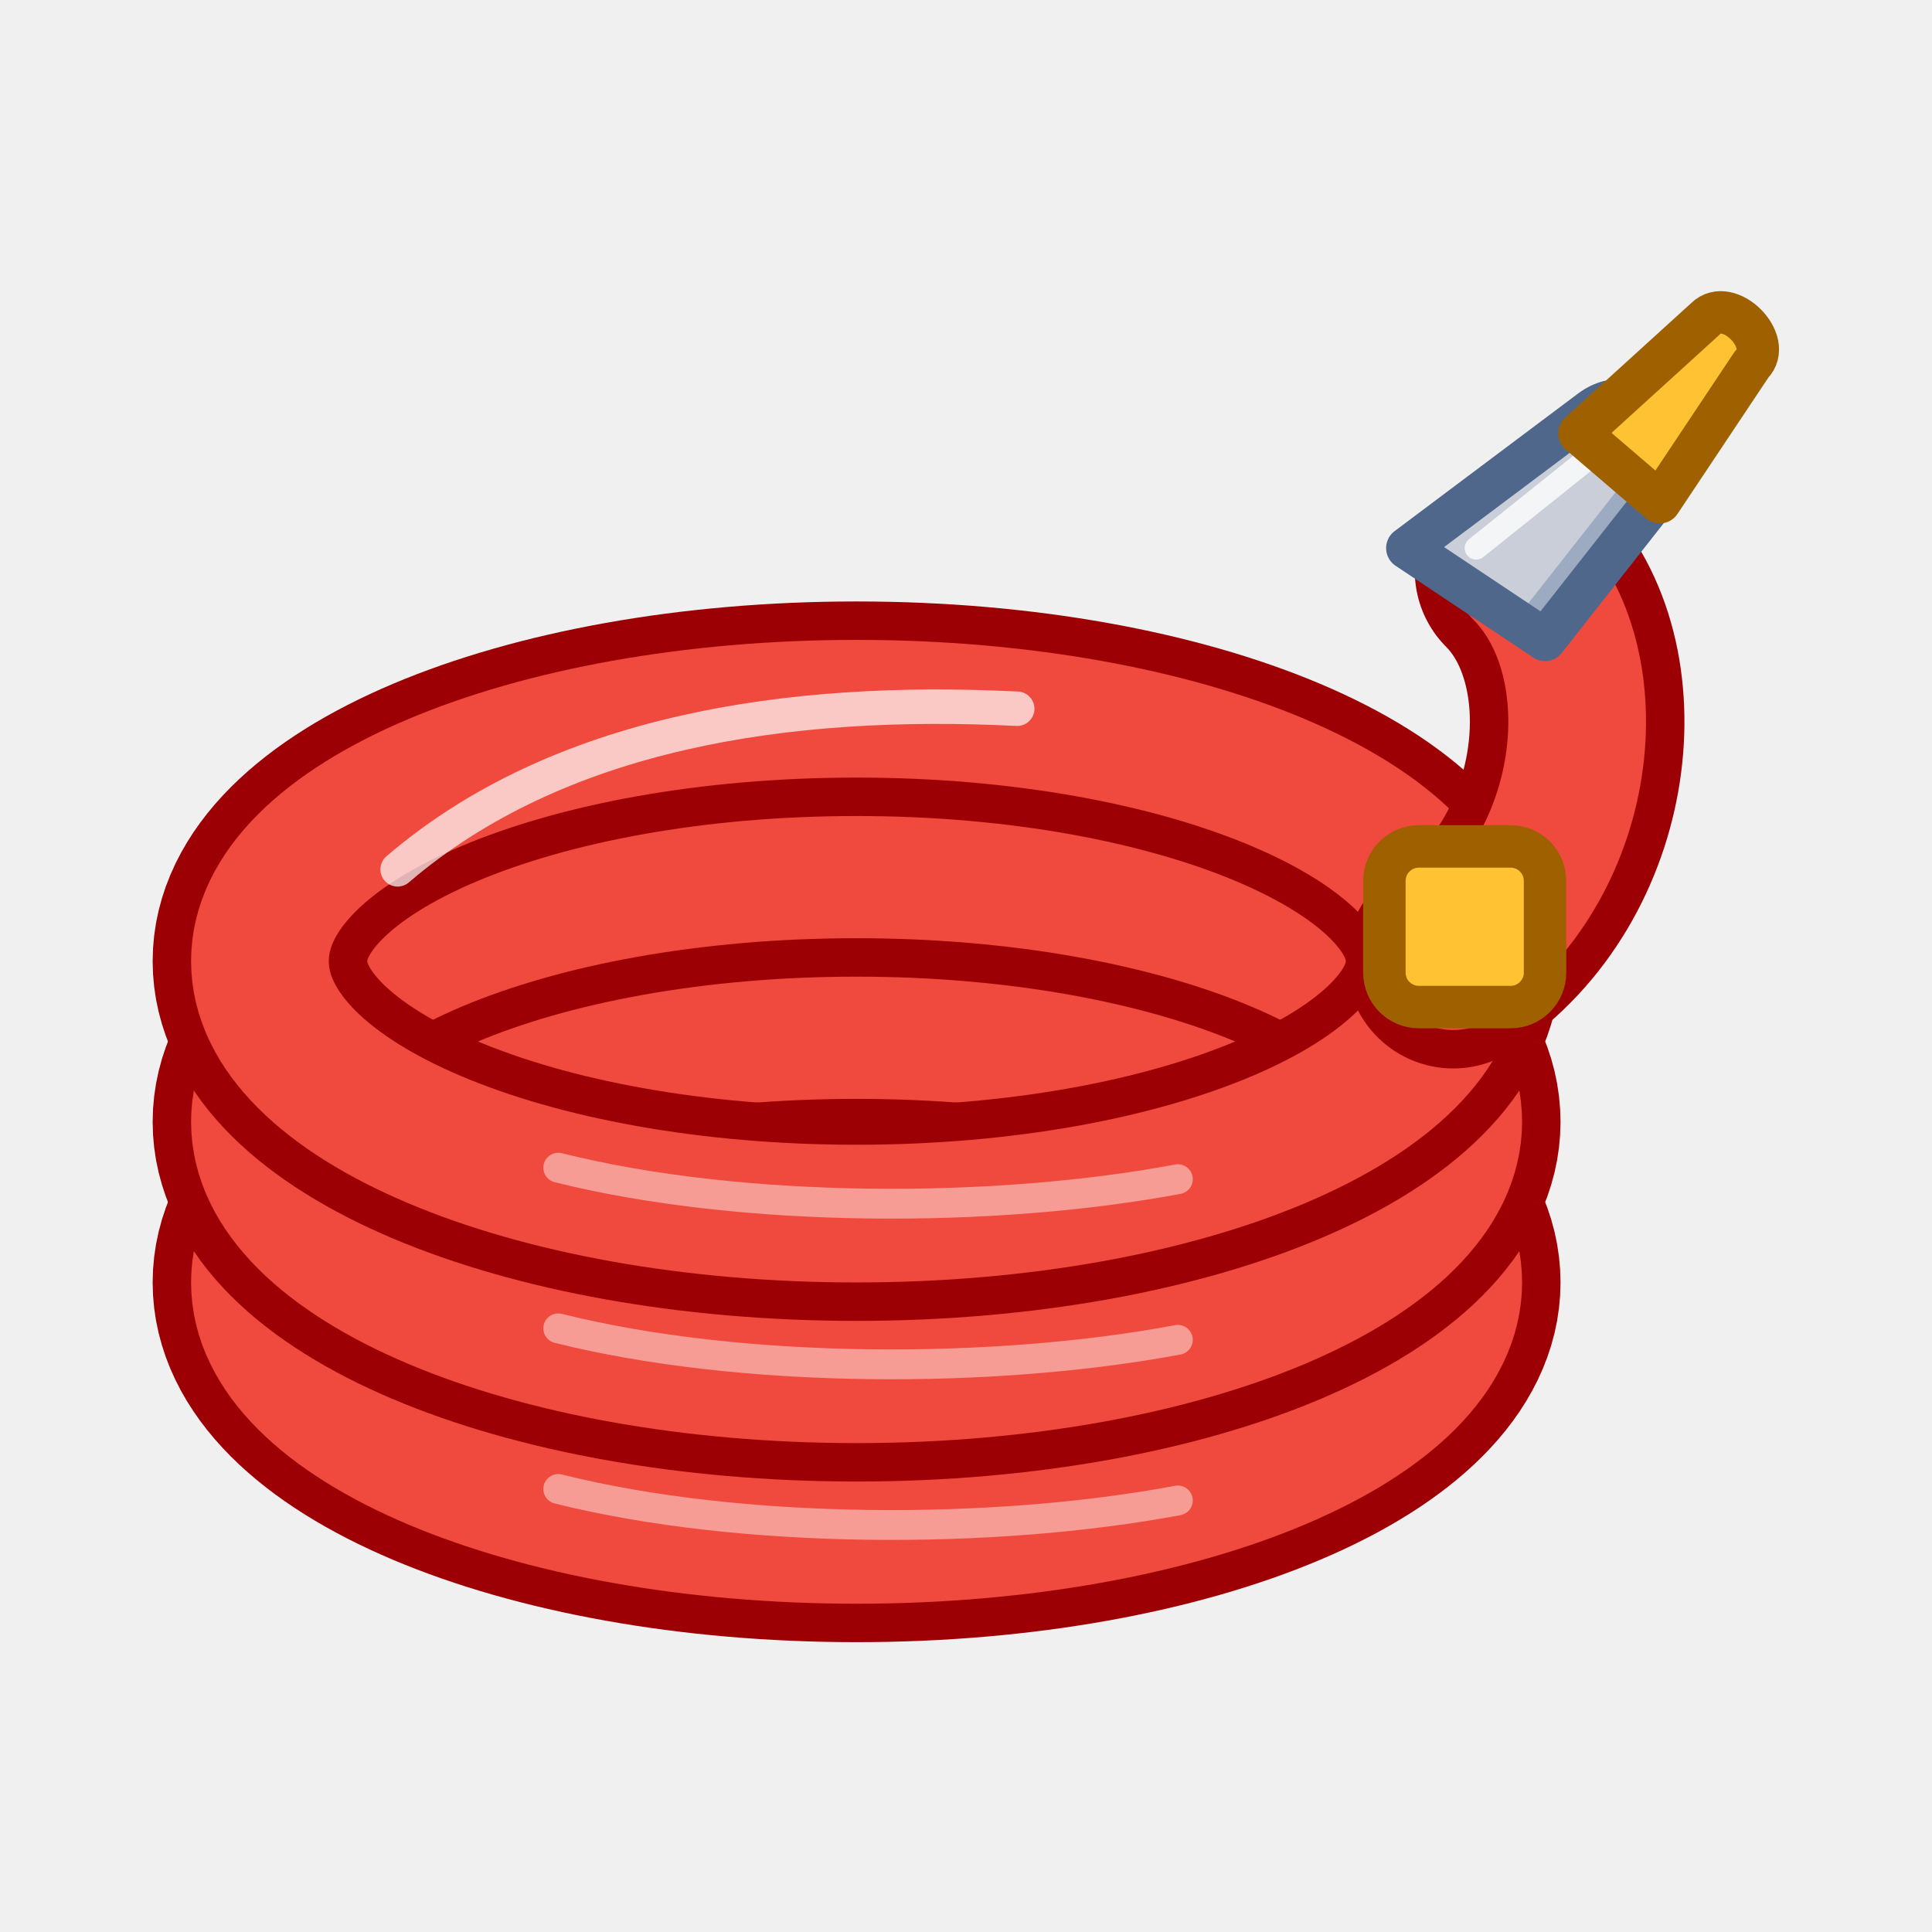
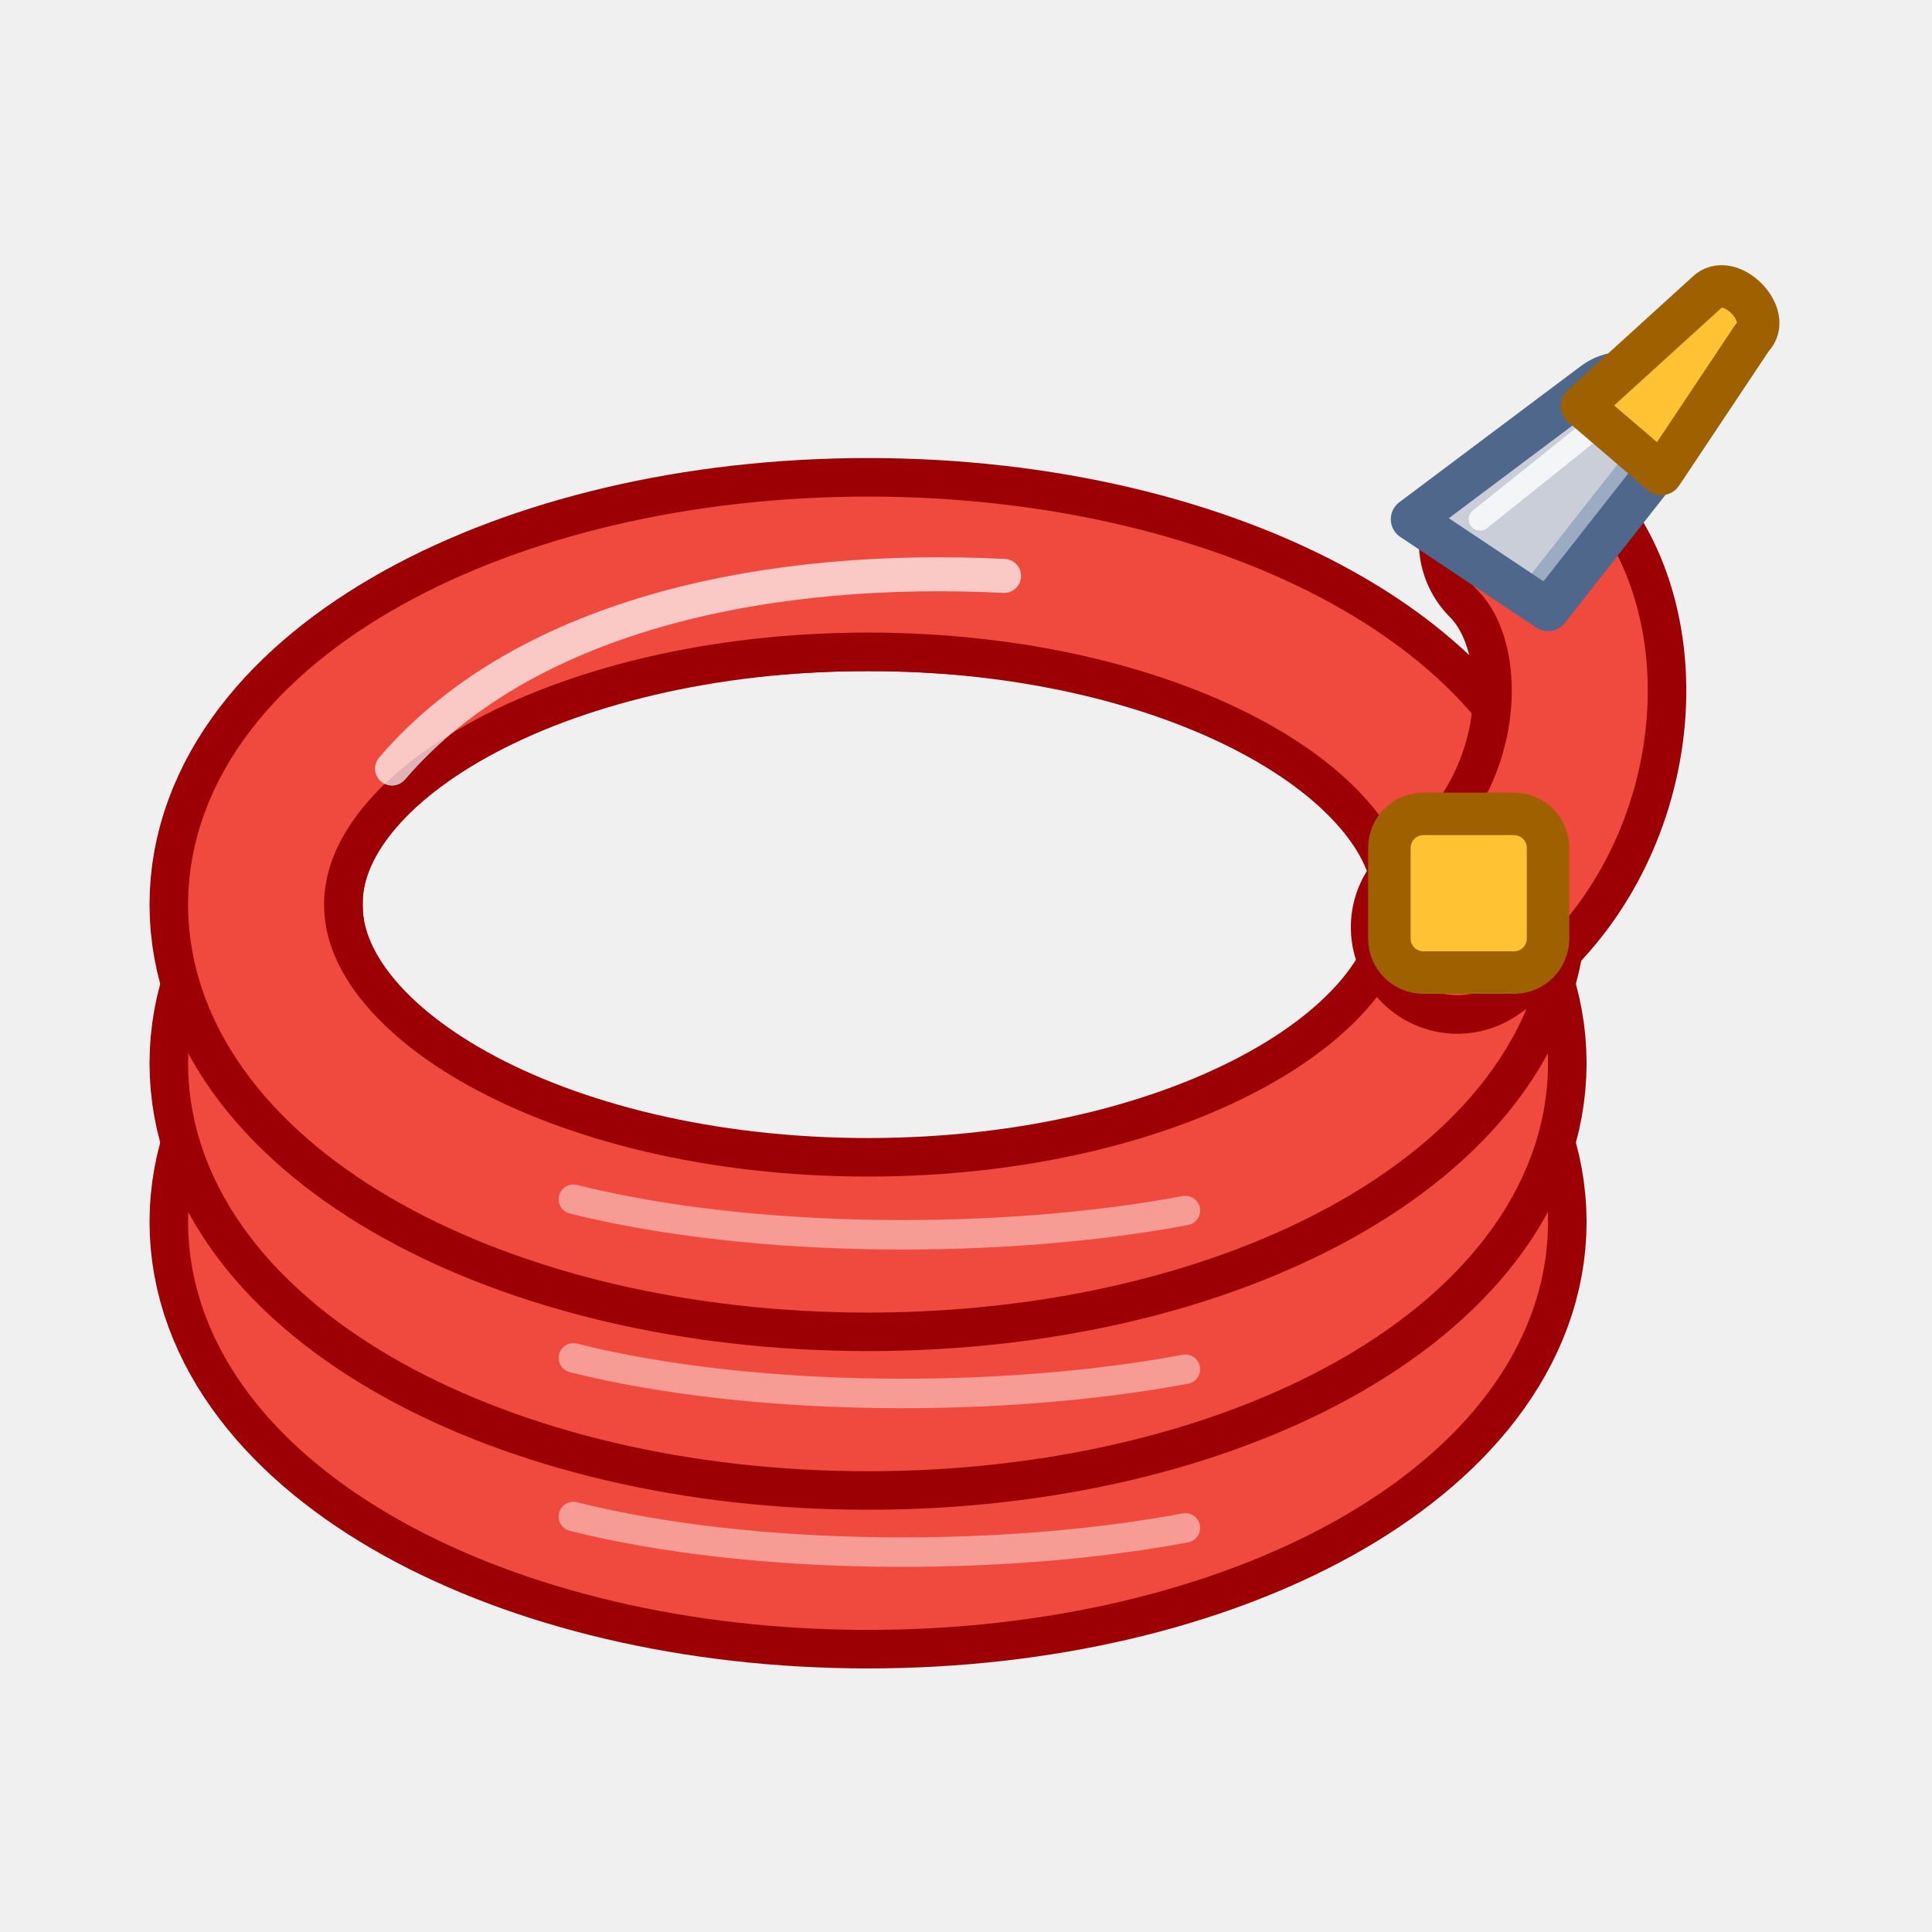
<svg xmlns="http://www.w3.org/2000/svg" viewBox="0 0 200 200" width="200" height="200">
  <defs>
+     <clipPath id="ca7d30d1eb">
+       <path d="M-5000,-5000 H5000 V5000 H-5000Z M-48.6,-8 A44.6,20.6 0 1 0 40.6,-8 A44.6,20.6 0 1 0 -48.6,-8Z" clip-rule="evenodd" />
+     </clipPath>
    <clipPath id="c83597a05e">
      <path d="M44,-42 L60,-54 C64,-57 70,-52 67,-48 L56,-34 Z" />
    </clipPath>
  </defs>
-   <g transform="translate(95.8 99.5) scale(1.1878 1.1878) translate(-2 6)">
-     <path d="M-56,22 A52,22 0 1 0 48,22 A52,22 0 1 0 -56,22Z" fill="none" stroke="#9D0004" stroke-width="18.7" stroke-linecap="round" stroke-linejoin="round" />
-     <path d="M-56,22 A52,22 0 1 0 48,22 A52,22 0 1 0 -56,22Z" fill="none" stroke="#F04A3E" stroke-width="12" stroke-linecap="round" stroke-linejoin="round" />
-     <path d="M-30,40 C-14,44 8,44 24,41" fill="none" stroke="#FFFFFF" stroke-width="2.6" stroke-linecap="round" stroke-linejoin="round" opacity="0.45" />
-     <path d="M-56,8 A52,22 0 1 0 48,8 A52,22 0 1 0 -56,8Z" fill="none" stroke="#9D0004" stroke-width="18.7" stroke-linecap="round" stroke-linejoin="round" />
-     <path d="M-56,8 A52,22 0 1 0 48,8 A52,22 0 1 0 -56,8Z" fill="none" stroke="#F04A3E" stroke-width="12" stroke-linecap="round" stroke-linejoin="round" />
-     <path d="M-30,26 C-14,30 8,30 24,27" fill="none" stroke="#FFFFFF" stroke-width="2.6" stroke-linecap="round" stroke-linejoin="round" opacity="0.45" />
-     <path d="M-56,-6 A52,22 0 1 0 48,-6 A52,22 0 1 0 -56,-6Z" fill="none" stroke="#9D0004" stroke-width="18.7" stroke-linecap="round" stroke-linejoin="round" />
-     <path d="M-56,-6 A52,22 0 1 0 48,-6 A52,22 0 1 0 -56,-6Z" fill="none" stroke="#F04A3E" stroke-width="12" stroke-linecap="round" stroke-linejoin="round" />
-     <path d="M-30,12 C-14,16 8,16 24,13" fill="none" stroke="#FFFFFF" stroke-width="2.6" stroke-linecap="round" stroke-linejoin="round" opacity="0.45" />
-     <path d="M-44,-14 C-30,-26 -10,-29 10,-28" fill="none" stroke="#FFFFFF" stroke-width="3" stroke-linecap="round" stroke-linejoin="round" opacity="0.7" />
-     <path d="M48,-6 C60,-14 62,-32 54,-40" fill="none" stroke="#9D0004" stroke-width="18.7" stroke-linecap="round" stroke-linejoin="round" />
+   <g transform="translate(96.9 104.2) scale(1.1732 1.1732) translate(-2 -1)">
+     <g clip-path="url(#ca7d30d1eb)">
+       <path d="M-58,20 A54,30 0 1 0 50,20 A54,30 0 1 0 -58,20Z" fill="none" stroke="#9D0004" stroke-width="18.8" stroke-linecap="round" stroke-linejoin="round" />
+       <path d="M-58,20 A54,30 0 1 0 50,20 A54,30 0 1 0 -58,20Z" fill="none" stroke="#F04A3E" stroke-width="12" stroke-linecap="round" stroke-linejoin="round" />
+       <path d="M-30,46 C-14,50 8,50 24,47" fill="none" stroke="#FFFFFF" stroke-width="2.6" stroke-linecap="round" stroke-linejoin="round" opacity="0.45" />
+       <path d="M-58,6 A54,30 0 1 0 50,6 A54,30 0 1 0 -58,6Z" fill="none" stroke="#9D0004" stroke-width="18.8" stroke-linecap="round" stroke-linejoin="round" />
+       <path d="M-58,6 A54,30 0 1 0 50,6 A54,30 0 1 0 -58,6Z" fill="none" stroke="#F04A3E" stroke-width="12" stroke-linecap="round" stroke-linejoin="round" />
+       <path d="M-30,32 C-14,36 8,36 24,33" fill="none" stroke="#FFFFFF" stroke-width="2.6" stroke-linecap="round" stroke-linejoin="round" opacity="0.45" />
+     </g>
+     <path d="M-58,-8 A54,30 0 1 0 50,-8 A54,30 0 1 0 -58,-8Z" fill="none" stroke="#9D0004" stroke-width="18.8" stroke-linecap="round" stroke-linejoin="round" />
+     <path d="M-58,-8 A54,30 0 1 0 50,-8 A54,30 0 1 0 -58,-8Z" fill="none" stroke="#F04A3E" stroke-width="12" stroke-linecap="round" stroke-linejoin="round" />
+     <path d="M-30,18 C-14,22 8,22 24,19" fill="none" stroke="#FFFFFF" stroke-width="2.6" stroke-linecap="round" stroke-linejoin="round" opacity="0.45" />
+     <path d="M-46,-20 C-34,-34 -12,-38 8,-37" fill="none" stroke="#FFFFFF" stroke-width="3" stroke-linecap="round" stroke-linejoin="round" opacity="0.7" />
+     <path d="M48,-6 C60,-14 62,-32 54,-40" fill="none" stroke="#9D0004" stroke-width="18.8" stroke-linecap="round" stroke-linejoin="round" />
    <path d="M48,-6 C60,-14 62,-32 54,-40" fill="none" stroke="#F04A3E" stroke-width="12" stroke-linecap="round" stroke-linejoin="round" />
    <path d="M45,-16 H53 A3,3 0 0 1 56,-13 V-5 A3,3 0 0 1 53,-2 H45 A3,3 0 0 1 42,-5 V-13 A3,3 0 0 1 45,-16Z" fill="#FFC233" />
-     <path d="M45,-16 H53 A3,3 0 0 1 56,-13 V-5 A3,3 0 0 1 53,-2 H45 A3,3 0 0 1 42,-5 V-13 A3,3 0 0 1 45,-16Z" fill="none" stroke="#9F6100" stroke-width="3.7" stroke-linejoin="round" />
+     <path d="M45,-16 H53 A3,3 0 0 1 56,-13 V-5 A3,3 0 0 1 53,-2 H45 A3,3 0 0 1 42,-5 V-13 A3,3 0 0 1 45,-16Z" fill="none" stroke="#9F6100" stroke-width="3.75" stroke-linejoin="round" />
    <path d="M44,-42 L60,-54 C64,-57 70,-52 67,-48 L56,-34 Z" fill="#9DABC2" />
    <g clip-path="url(#c83597a05e)">
      <path d="M44,-42 L60,-54 C64,-57 70,-52 67,-48 L56,-34 Z" fill="#C9CED9" transform="translate(-2 -2.5)" />
    </g>
    <path d="M50,-42 L60,-50" fill="none" stroke="#FFFFFF" stroke-width="2" stroke-linecap="round" stroke-linejoin="round" opacity="0.8" />
-     <path d="M44,-42 L60,-54 C64,-57 70,-52 67,-48 L56,-34 Z" fill="none" stroke="#4E678B" stroke-width="3.7" stroke-linejoin="round" />
+     <path d="M44,-42 L60,-54 C64,-57 70,-52 67,-48 L56,-34 Z" fill="none" stroke="#4E678B" stroke-width="3.75" stroke-linejoin="round" />
    <path d="M59,-52 L70,-62 C72,-64 76,-60 74,-58 L66,-46 Z" fill="#FFC233" />
-     <path d="M59,-52 L70,-62 C72,-64 76,-60 74,-58 L66,-46 Z" fill="none" stroke="#9F6100" stroke-width="3.7" stroke-linejoin="round" />
+     <path d="M59,-52 L70,-62 C72,-64 76,-60 74,-58 L66,-46 Z" fill="none" stroke="#9F6100" stroke-width="3.75" stroke-linejoin="round" />
  </g>
</svg>
